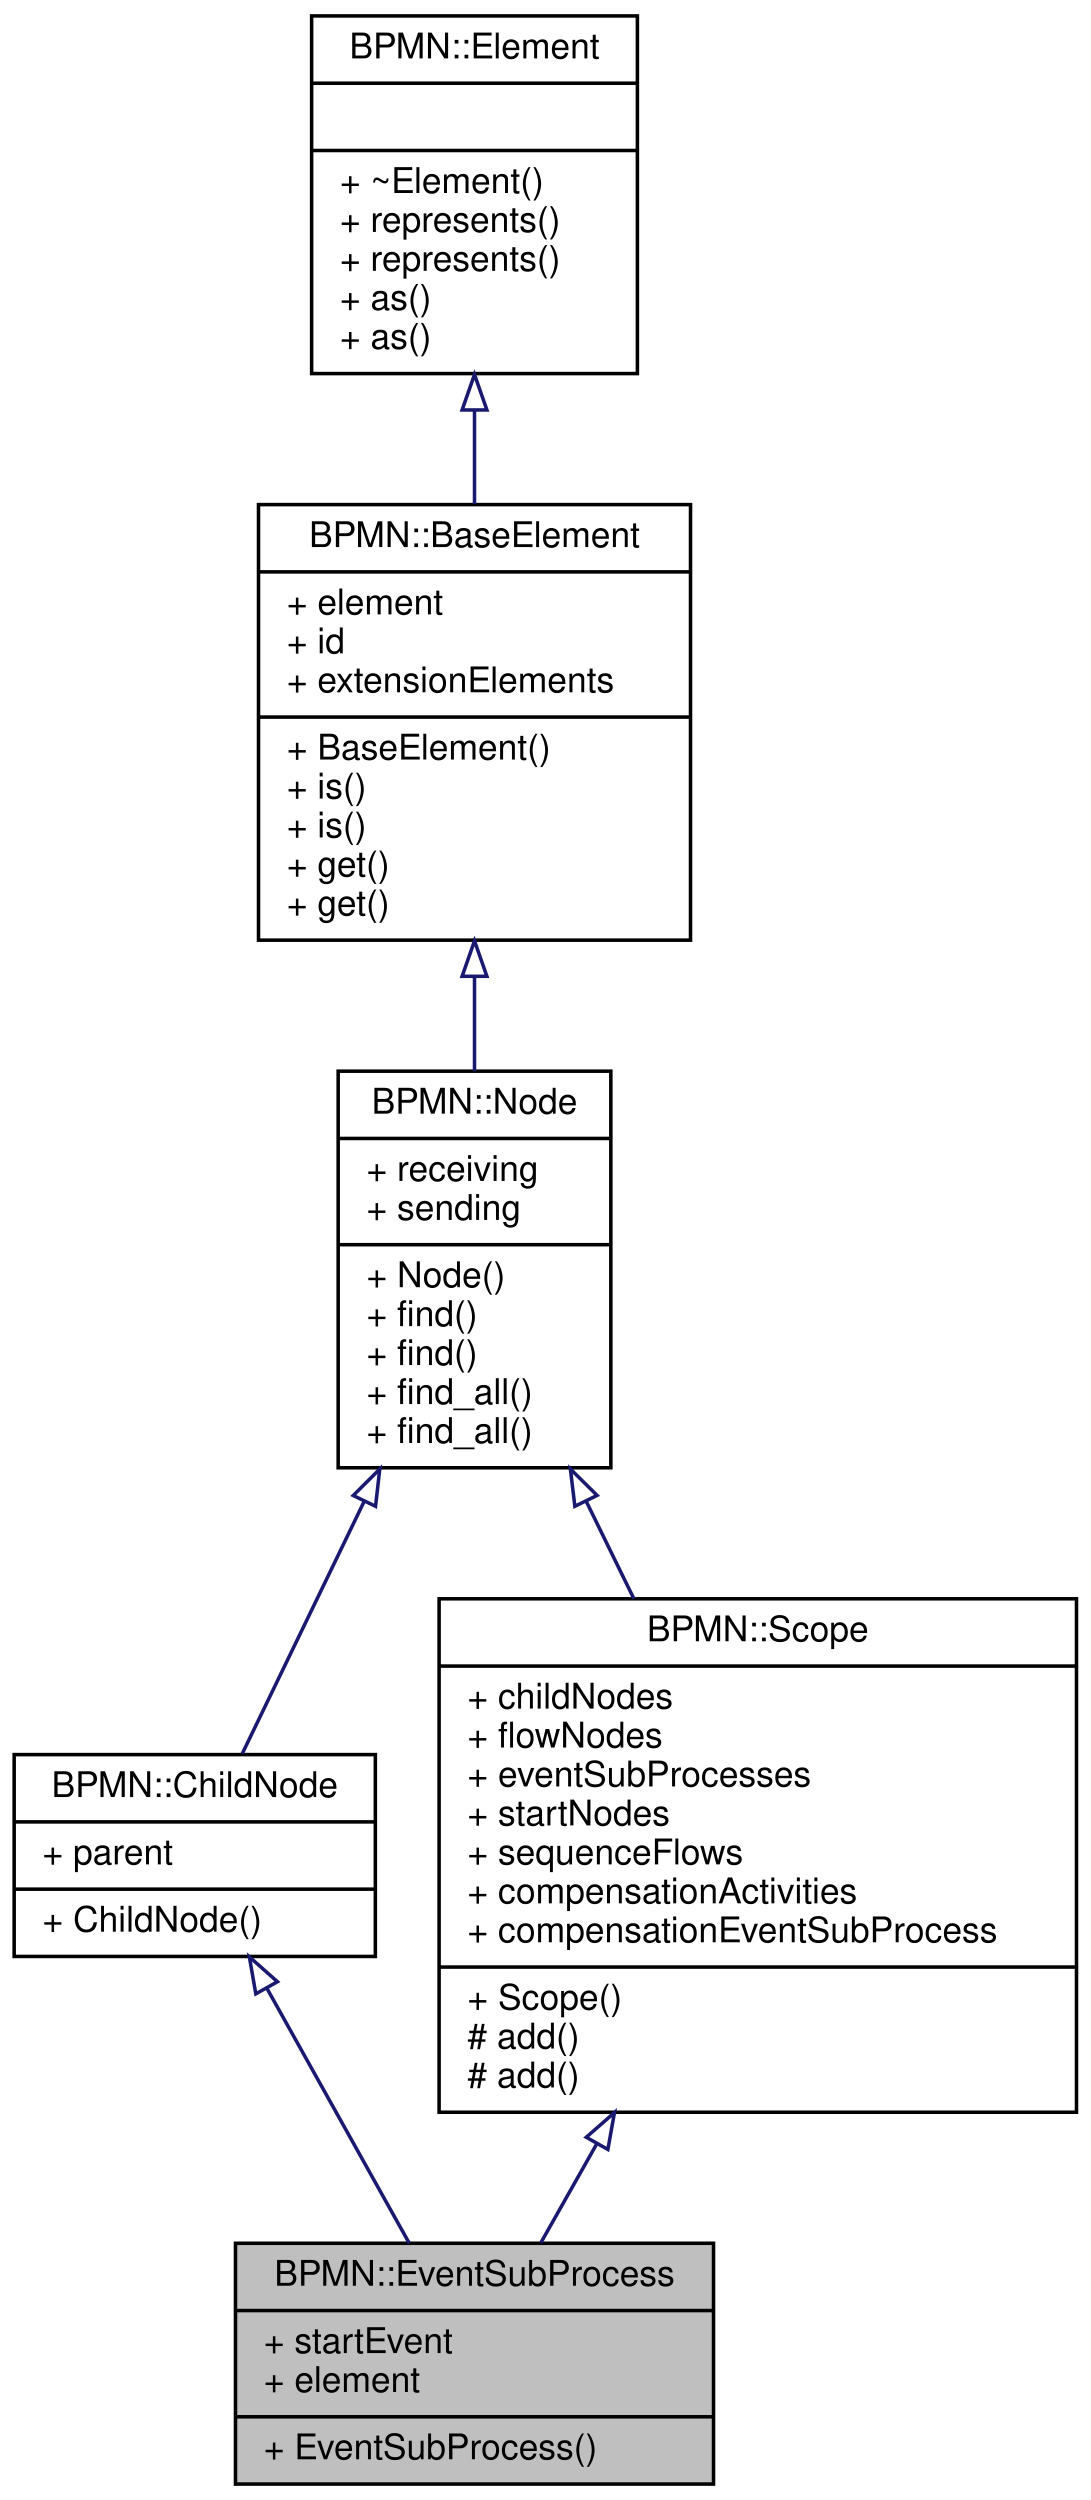
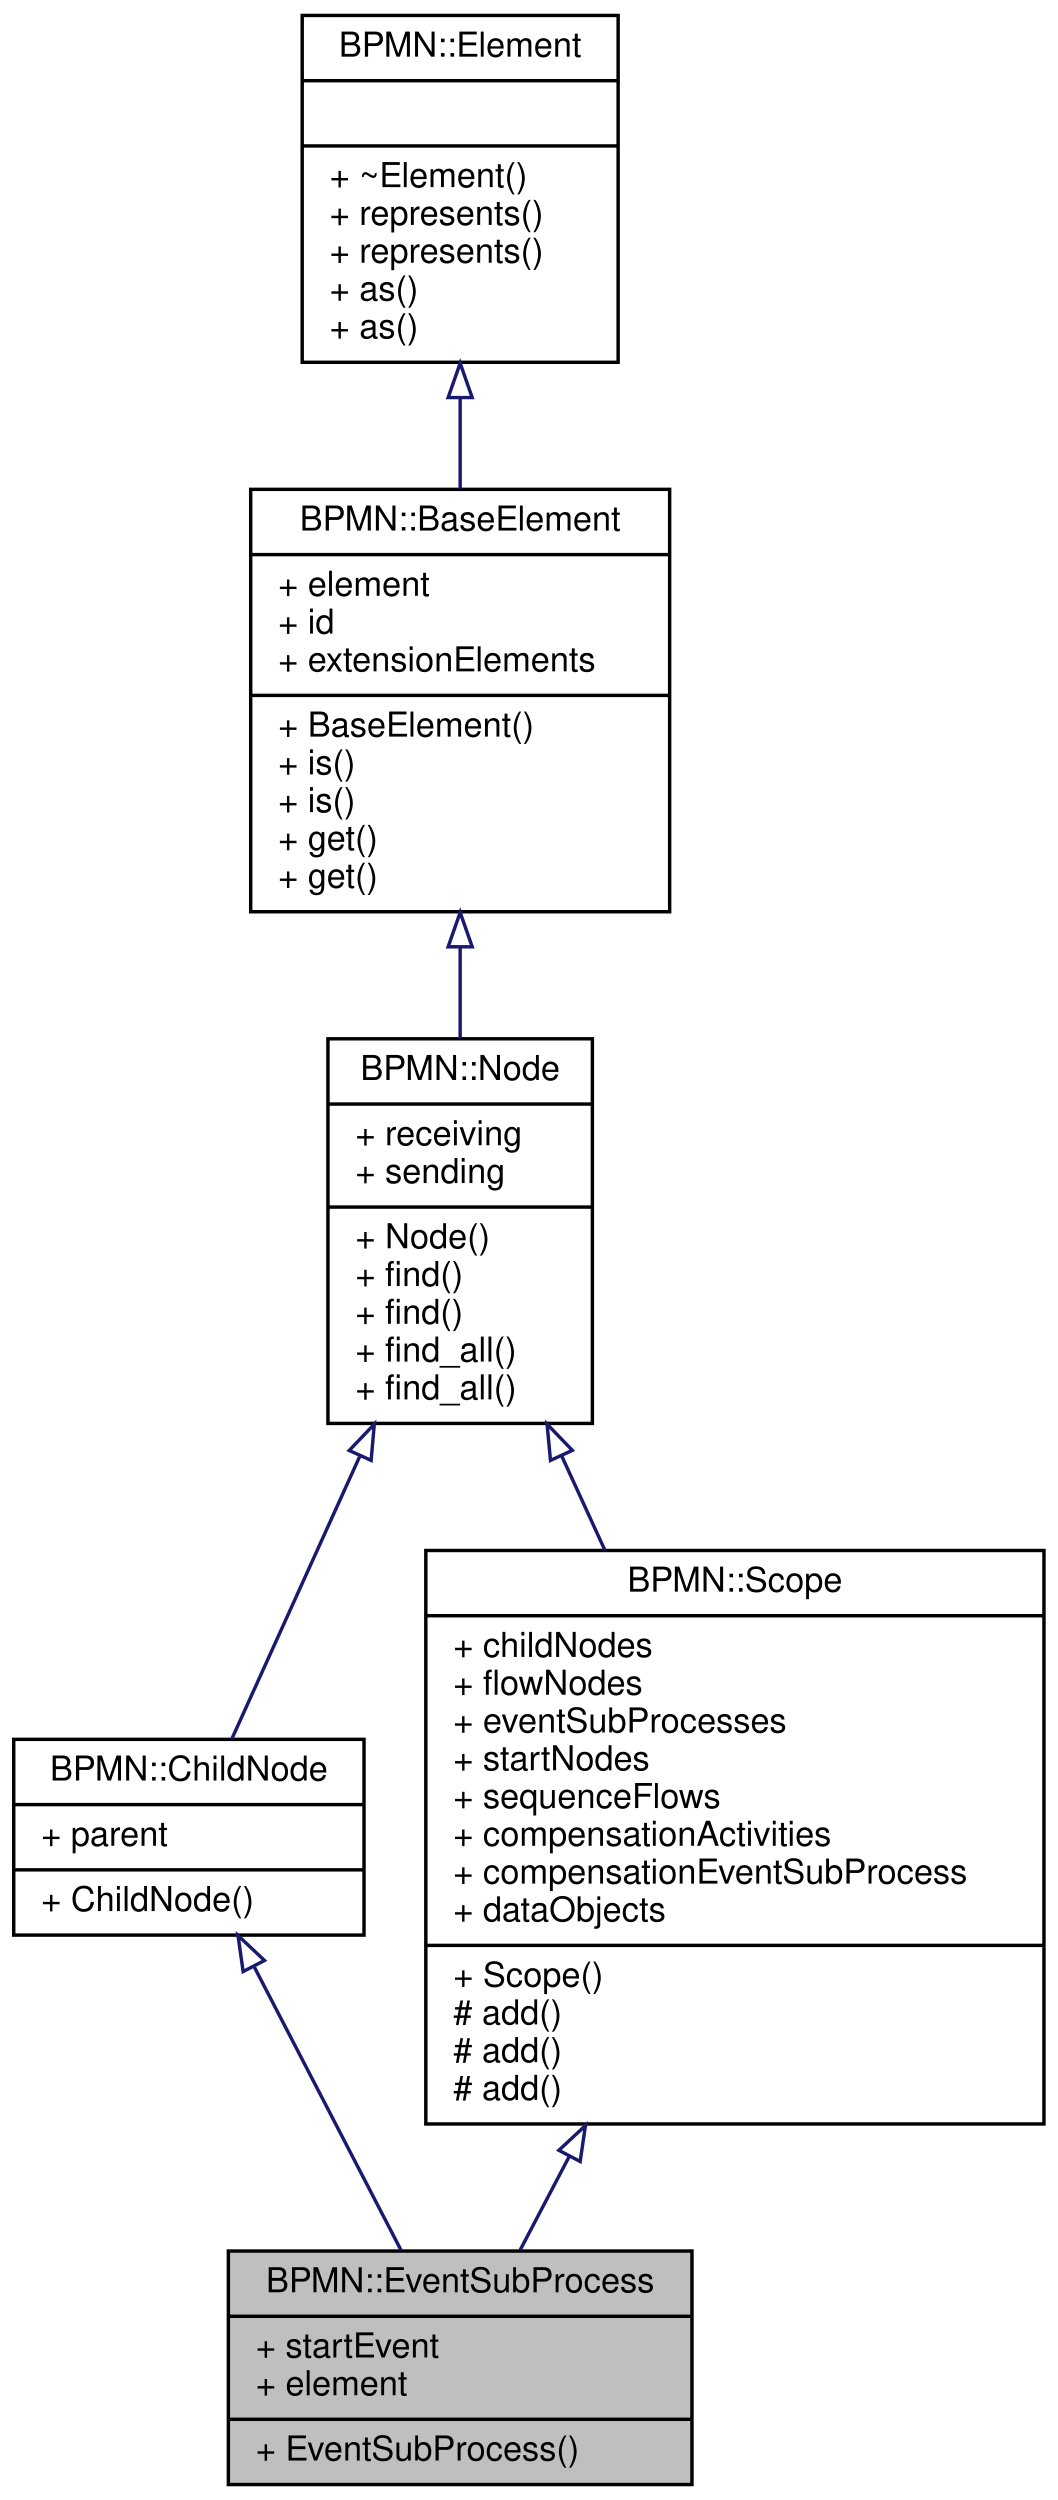
- <svg xmlns="http://www.w3.org/2000/svg" xmlns:xlink="http://www.w3.org/1999/xlink" width="308pt" height="706pt" viewBox="0.00 0.00 308.00 706.00">
-   <g id="graph0" class="graph" transform="scale(1 1) rotate(0) translate(4 702)">
+ <svg xmlns="http://www.w3.org/2000/svg" xmlns:xlink="http://www.w3.org/1999/xlink" width="308pt" height="728pt" viewBox="0.00 0.00 308.00 728.00">
+   <g id="graph0" class="graph" transform="scale(1 1) rotate(0) translate(4 724)">
    <g id="node1" class="node">
      <g id="a_node1">
        <a xlink:title=" ">
          <polygon fill="#bfbfbf" stroke="black" points="62.5,-0.5 62.5,-68.5 197.5,-68.5 197.5,-0.5 62.5,-0.5" />
          <text text-anchor="middle" x="130" y="-56.5" font-family="Helvetica,sans-Serif" font-size="10.00">BPMN::EventSubProcess</text>
          <polyline fill="none" stroke="black" points="62.5,-49.5 197.5,-49.5 " />
          <text text-anchor="start" x="70.5" y="-37.5" font-family="Helvetica,sans-Serif" font-size="10.00">+ startEvent</text>
          <text text-anchor="start" x="70.5" y="-26.5" font-family="Helvetica,sans-Serif" font-size="10.00">+ element</text>
          <polyline fill="none" stroke="black" points="62.5,-19.5 197.5,-19.5 " />
          <text text-anchor="start" x="70.5" y="-7.5" font-family="Helvetica,sans-Serif" font-size="10.00">+ EventSubProcess()</text>
        </a>
      </g>
    </g>
    <g id="node2" class="node">
      <g id="a_node2">
        <a xlink:href="classBPMN_1_1ChildNode.html" target="_top" xlink:title="Base class for BPMN elements within a Scope.">
-           <polygon fill="none" stroke="black" points="0,-149.5 0,-206.5 102,-206.5 102,-149.5 0,-149.5" />
-           <text text-anchor="middle" x="51" y="-194.5" font-family="Helvetica,sans-Serif" font-size="10.00">BPMN::ChildNode</text>
-           <polyline fill="none" stroke="black" points="0,-187.5 102,-187.5 " />
-           <text text-anchor="start" x="8" y="-175.5" font-family="Helvetica,sans-Serif" font-size="10.00">+ parent</text>
-           <polyline fill="none" stroke="black" points="0,-168.5 102,-168.5 " />
-           <text text-anchor="start" x="8" y="-156.5" font-family="Helvetica,sans-Serif" font-size="10.00">+ ChildNode()</text>
+           <polygon fill="none" stroke="black" points="0,-160.5 0,-217.5 102,-217.5 102,-160.5 0,-160.5" />
+           <text text-anchor="middle" x="51" y="-205.5" font-family="Helvetica,sans-Serif" font-size="10.00">BPMN::ChildNode</text>
+           <polyline fill="none" stroke="black" points="0,-198.5 102,-198.5 " />
+           <text text-anchor="start" x="8" y="-186.5" font-family="Helvetica,sans-Serif" font-size="10.00">+ parent</text>
+           <polyline fill="none" stroke="black" points="0,-179.5 102,-179.5 " />
+           <text text-anchor="start" x="8" y="-167.5" font-family="Helvetica,sans-Serif" font-size="10.00">+ ChildNode()</text>
        </a>
      </g>
    </g>
    <g id="edge1" class="edge">
-       <path fill="none" stroke="midnightblue" d="M71.34,-140.56C83.76,-118.32 99.51,-90.11 111.57,-68.52" />
-       <polygon fill="none" stroke="midnightblue" points="68.24,-138.94 66.42,-149.38 74.35,-142.36 68.24,-138.94" />
+       <path fill="none" stroke="midnightblue" d="M70.07,-151.18C83.08,-126.06 100.17,-93.08 112.77,-68.76" />
+       <polygon fill="none" stroke="midnightblue" points="66.8,-149.89 65.31,-160.38 73.01,-153.11 66.8,-149.89" />
    </g>
    <g id="node3" class="node">
      <g id="a_node3">
        <a xlink:href="classBPMN_1_1Node.html" target="_top" xlink:title="Base class for all nodes in a BPMN model.">
-           <polygon fill="none" stroke="black" points="91.5,-287.5 91.5,-399.5 168.5,-399.5 168.5,-287.5 91.5,-287.5" />
-           <text text-anchor="middle" x="130" y="-387.5" font-family="Helvetica,sans-Serif" font-size="10.00">BPMN::Node</text>
-           <polyline fill="none" stroke="black" points="91.5,-380.5 168.5,-380.5 " />
-           <text text-anchor="start" x="99.5" y="-368.5" font-family="Helvetica,sans-Serif" font-size="10.00">+ receiving</text>
-           <text text-anchor="start" x="99.5" y="-357.5" font-family="Helvetica,sans-Serif" font-size="10.00">+ sending</text>
-           <polyline fill="none" stroke="black" points="91.5,-350.5 168.5,-350.5 " />
-           <text text-anchor="start" x="99.5" y="-338.5" font-family="Helvetica,sans-Serif" font-size="10.00">+ Node()</text>
-           <text text-anchor="start" x="99.5" y="-327.5" font-family="Helvetica,sans-Serif" font-size="10.00">+ find()</text>
-           <text text-anchor="start" x="99.5" y="-316.5" font-family="Helvetica,sans-Serif" font-size="10.00">+ find()</text>
-           <text text-anchor="start" x="99.5" y="-305.5" font-family="Helvetica,sans-Serif" font-size="10.00">+ find_all()</text>
-           <text text-anchor="start" x="99.5" y="-294.5" font-family="Helvetica,sans-Serif" font-size="10.00">+ find_all()</text>
+           <polygon fill="none" stroke="black" points="91.5,-309.5 91.5,-421.5 168.5,-421.5 168.5,-309.5 91.5,-309.5" />
+           <text text-anchor="middle" x="130" y="-409.5" font-family="Helvetica,sans-Serif" font-size="10.00">BPMN::Node</text>
+           <polyline fill="none" stroke="black" points="91.5,-402.5 168.5,-402.5 " />
+           <text text-anchor="start" x="99.5" y="-390.5" font-family="Helvetica,sans-Serif" font-size="10.00">+ receiving</text>
+           <text text-anchor="start" x="99.5" y="-379.5" font-family="Helvetica,sans-Serif" font-size="10.00">+ sending</text>
+           <polyline fill="none" stroke="black" points="91.5,-372.5 168.5,-372.5 " />
+           <text text-anchor="start" x="99.5" y="-360.5" font-family="Helvetica,sans-Serif" font-size="10.00">+ Node()</text>
+           <text text-anchor="start" x="99.5" y="-349.5" font-family="Helvetica,sans-Serif" font-size="10.00">+ find()</text>
+           <text text-anchor="start" x="99.5" y="-338.5" font-family="Helvetica,sans-Serif" font-size="10.00">+ find()</text>
+           <text text-anchor="start" x="99.5" y="-327.5" font-family="Helvetica,sans-Serif" font-size="10.00">+ find_all()</text>
+           <text text-anchor="start" x="99.5" y="-316.5" font-family="Helvetica,sans-Serif" font-size="10.00">+ find_all()</text>
        </a>
      </g>
    </g>
    <g id="edge2" class="edge">
-       <path fill="none" stroke="midnightblue" d="M98.9,-278.13C86.92,-253.35 73.86,-226.32 64.41,-206.76" />
-       <polygon fill="none" stroke="midnightblue" points="95.75,-279.67 103.25,-287.15 102.05,-276.62 95.75,-279.67" />
+       <path fill="none" stroke="midnightblue" d="M100.71,-299.81C87.86,-271.42 73.46,-239.6 63.47,-217.55" />
+       <polygon fill="none" stroke="midnightblue" points="97.69,-301.62 105,-309.29 104.07,-298.73 97.69,-301.62" />
    </g>
    <g id="node6" class="node">
      <g id="a_node6">
        <a xlink:href="classBPMN_1_1Scope.html" target="_top" xlink:title="Base class for BPMN elements that may contain a ChildNode elements.">
-           <polygon fill="none" stroke="black" points="120,-105.5 120,-250.5 300,-250.5 300,-105.5 120,-105.5" />
-           <text text-anchor="middle" x="210" y="-238.5" font-family="Helvetica,sans-Serif" font-size="10.00">BPMN::Scope</text>
-           <polyline fill="none" stroke="black" points="120,-231.5 300,-231.5 " />
-           <text text-anchor="start" x="128" y="-219.5" font-family="Helvetica,sans-Serif" font-size="10.00">+ childNodes</text>
-           <text text-anchor="start" x="128" y="-208.5" font-family="Helvetica,sans-Serif" font-size="10.00">+ flowNodes</text>
-           <text text-anchor="start" x="128" y="-197.5" font-family="Helvetica,sans-Serif" font-size="10.00">+ eventSubProcesses</text>
-           <text text-anchor="start" x="128" y="-186.5" font-family="Helvetica,sans-Serif" font-size="10.00">+ startNodes</text>
-           <text text-anchor="start" x="128" y="-175.5" font-family="Helvetica,sans-Serif" font-size="10.00">+ sequenceFlows</text>
-           <text text-anchor="start" x="128" y="-164.5" font-family="Helvetica,sans-Serif" font-size="10.00">+ compensationActivities</text>
-           <text text-anchor="start" x="128" y="-153.5" font-family="Helvetica,sans-Serif" font-size="10.00">+ compensationEventSubProcess</text>
-           <polyline fill="none" stroke="black" points="120,-146.5 300,-146.5 " />
-           <text text-anchor="start" x="128" y="-134.5" font-family="Helvetica,sans-Serif" font-size="10.00">+ Scope()</text>
+           <polygon fill="none" stroke="black" points="120,-105.5 120,-272.5 300,-272.5 300,-105.5 120,-105.5" />
+           <text text-anchor="middle" x="210" y="-260.5" font-family="Helvetica,sans-Serif" font-size="10.00">BPMN::Scope</text>
+           <polyline fill="none" stroke="black" points="120,-253.5 300,-253.5 " />
+           <text text-anchor="start" x="128" y="-241.5" font-family="Helvetica,sans-Serif" font-size="10.00">+ childNodes</text>
+           <text text-anchor="start" x="128" y="-230.5" font-family="Helvetica,sans-Serif" font-size="10.00">+ flowNodes</text>
+           <text text-anchor="start" x="128" y="-219.5" font-family="Helvetica,sans-Serif" font-size="10.00">+ eventSubProcesses</text>
+           <text text-anchor="start" x="128" y="-208.5" font-family="Helvetica,sans-Serif" font-size="10.00">+ startNodes</text>
+           <text text-anchor="start" x="128" y="-197.5" font-family="Helvetica,sans-Serif" font-size="10.00">+ sequenceFlows</text>
+           <text text-anchor="start" x="128" y="-186.5" font-family="Helvetica,sans-Serif" font-size="10.00">+ compensationActivities</text>
+           <text text-anchor="start" x="128" y="-175.5" font-family="Helvetica,sans-Serif" font-size="10.00">+ compensationEventSubProcess</text>
+           <text text-anchor="start" x="128" y="-164.5" font-family="Helvetica,sans-Serif" font-size="10.00">+ dataObjects</text>
+           <polyline fill="none" stroke="black" points="120,-157.5 300,-157.5 " />
+           <text text-anchor="start" x="128" y="-145.5" font-family="Helvetica,sans-Serif" font-size="10.00">+ Scope()</text>
+           <text text-anchor="start" x="128" y="-134.5" font-family="Helvetica,sans-Serif" font-size="10.00"># add()</text>
          <text text-anchor="start" x="128" y="-123.5" font-family="Helvetica,sans-Serif" font-size="10.00"># add()</text>
          <text text-anchor="start" x="128" y="-112.5" font-family="Helvetica,sans-Serif" font-size="10.00"># add()</text>
        </a>
      </g>
    </g>
    <g id="edge6" class="edge">
-       <path fill="none" stroke="midnightblue" d="M161.61,-277.9C166.01,-268.91 170.55,-259.63 175,-250.53" />
-       <polygon fill="none" stroke="midnightblue" points="158.34,-276.63 157.08,-287.15 164.62,-279.7 158.34,-276.63" />
+       <path fill="none" stroke="midnightblue" d="M159.53,-300.09C163.64,-291.13 167.9,-281.82 172.14,-272.59" />
+       <polygon fill="none" stroke="midnightblue" points="156.3,-298.74 155.31,-309.29 162.66,-301.66 156.3,-298.74" />
    </g>
    <g id="node4" class="node">
      <g id="a_node4">
        <a xlink:href="classBPMN_1_1BaseElement.html" target="_top" xlink:title="Base class for all core BPMN elements.">
-           <polygon fill="none" stroke="black" points="69,-436.5 69,-559.5 191,-559.5 191,-436.5 69,-436.5" />
-           <text text-anchor="middle" x="130" y="-547.5" font-family="Helvetica,sans-Serif" font-size="10.00">BPMN::BaseElement</text>
-           <polyline fill="none" stroke="black" points="69,-540.5 191,-540.5 " />
-           <text text-anchor="start" x="77" y="-528.5" font-family="Helvetica,sans-Serif" font-size="10.00">+ element</text>
-           <text text-anchor="start" x="77" y="-517.5" font-family="Helvetica,sans-Serif" font-size="10.00">+ id</text>
-           <text text-anchor="start" x="77" y="-506.5" font-family="Helvetica,sans-Serif" font-size="10.00">+ extensionElements</text>
-           <polyline fill="none" stroke="black" points="69,-499.5 191,-499.5 " />
-           <text text-anchor="start" x="77" y="-487.5" font-family="Helvetica,sans-Serif" font-size="10.00">+ BaseElement()</text>
-           <text text-anchor="start" x="77" y="-476.5" font-family="Helvetica,sans-Serif" font-size="10.00">+ is()</text>
-           <text text-anchor="start" x="77" y="-465.5" font-family="Helvetica,sans-Serif" font-size="10.00">+ is()</text>
-           <text text-anchor="start" x="77" y="-454.5" font-family="Helvetica,sans-Serif" font-size="10.00">+ get()</text>
-           <text text-anchor="start" x="77" y="-443.5" font-family="Helvetica,sans-Serif" font-size="10.00">+ get()</text>
+           <polygon fill="none" stroke="black" points="69,-458.5 69,-581.5 191,-581.5 191,-458.5 69,-458.5" />
+           <text text-anchor="middle" x="130" y="-569.5" font-family="Helvetica,sans-Serif" font-size="10.00">BPMN::BaseElement</text>
+           <polyline fill="none" stroke="black" points="69,-562.5 191,-562.5 " />
+           <text text-anchor="start" x="77" y="-550.5" font-family="Helvetica,sans-Serif" font-size="10.00">+ element</text>
+           <text text-anchor="start" x="77" y="-539.5" font-family="Helvetica,sans-Serif" font-size="10.00">+ id</text>
+           <text text-anchor="start" x="77" y="-528.5" font-family="Helvetica,sans-Serif" font-size="10.00">+ extensionElements</text>
+           <polyline fill="none" stroke="black" points="69,-521.5 191,-521.5 " />
+           <text text-anchor="start" x="77" y="-509.5" font-family="Helvetica,sans-Serif" font-size="10.00">+ BaseElement()</text>
+           <text text-anchor="start" x="77" y="-498.5" font-family="Helvetica,sans-Serif" font-size="10.00">+ is()</text>
+           <text text-anchor="start" x="77" y="-487.5" font-family="Helvetica,sans-Serif" font-size="10.00">+ is()</text>
+           <text text-anchor="start" x="77" y="-476.5" font-family="Helvetica,sans-Serif" font-size="10.00">+ get()</text>
+           <text text-anchor="start" x="77" y="-465.5" font-family="Helvetica,sans-Serif" font-size="10.00">+ get()</text>
        </a>
      </g>
    </g>
    <g id="edge3" class="edge">
-       <path fill="none" stroke="midnightblue" d="M130,-426.25C130,-417.29 130,-408.23 130,-399.56" />
-       <polygon fill="none" stroke="midnightblue" points="126.5,-426.29 130,-436.29 133.5,-426.29 126.5,-426.29" />
+       <path fill="none" stroke="midnightblue" d="M130,-448.25C130,-439.29 130,-430.23 130,-421.56" />
+       <polygon fill="none" stroke="midnightblue" points="126.5,-448.29 130,-458.29 133.5,-448.29 126.5,-448.29" />
    </g>
    <g id="node5" class="node">
      <g id="a_node5">
        <a xlink:href="classBPMN_1_1Element.html" target="_top" xlink:title="Abstract base class for all elements in a BPMN model.">
-           <polygon fill="none" stroke="black" points="84,-596.5 84,-697.5 176,-697.5 176,-596.5 84,-596.5" />
-           <text text-anchor="middle" x="130" y="-685.5" font-family="Helvetica,sans-Serif" font-size="10.00">BPMN::Element</text>
-           <polyline fill="none" stroke="black" points="84,-678.5 176,-678.5 " />
-           <text text-anchor="middle" x="130" y="-666.5" font-family="Helvetica,sans-Serif" font-size="10.00"> </text>
-           <polyline fill="none" stroke="black" points="84,-659.5 176,-659.5 " />
-           <text text-anchor="start" x="92" y="-647.5" font-family="Helvetica,sans-Serif" font-size="10.00">+ ~Element()</text>
-           <text text-anchor="start" x="92" y="-636.5" font-family="Helvetica,sans-Serif" font-size="10.00">+ represents()</text>
-           <text text-anchor="start" x="92" y="-625.5" font-family="Helvetica,sans-Serif" font-size="10.00">+ represents()</text>
-           <text text-anchor="start" x="92" y="-614.5" font-family="Helvetica,sans-Serif" font-size="10.00">+ as()</text>
-           <text text-anchor="start" x="92" y="-603.5" font-family="Helvetica,sans-Serif" font-size="10.00">+ as()</text>
+           <polygon fill="none" stroke="black" points="84,-618.5 84,-719.5 176,-719.5 176,-618.5 84,-618.5" />
+           <text text-anchor="middle" x="130" y="-707.5" font-family="Helvetica,sans-Serif" font-size="10.00">BPMN::Element</text>
+           <polyline fill="none" stroke="black" points="84,-700.5 176,-700.5 " />
+           <text text-anchor="middle" x="130" y="-688.5" font-family="Helvetica,sans-Serif" font-size="10.00"> </text>
+           <polyline fill="none" stroke="black" points="84,-681.5 176,-681.5 " />
+           <text text-anchor="start" x="92" y="-669.5" font-family="Helvetica,sans-Serif" font-size="10.00">+ ~Element()</text>
+           <text text-anchor="start" x="92" y="-658.5" font-family="Helvetica,sans-Serif" font-size="10.00">+ represents()</text>
+           <text text-anchor="start" x="92" y="-647.5" font-family="Helvetica,sans-Serif" font-size="10.00">+ represents()</text>
+           <text text-anchor="start" x="92" y="-636.5" font-family="Helvetica,sans-Serif" font-size="10.00">+ as()</text>
+           <text text-anchor="start" x="92" y="-625.5" font-family="Helvetica,sans-Serif" font-size="10.00">+ as()</text>
        </a>
      </g>
    </g>
    <g id="edge4" class="edge">
-       <path fill="none" stroke="midnightblue" d="M130,-586.14C130,-577.41 130,-568.42 130,-559.67" />
-       <polygon fill="none" stroke="midnightblue" points="126.5,-586.23 130,-596.23 133.5,-586.23 126.5,-586.23" />
+       <path fill="none" stroke="midnightblue" d="M130,-608.14C130,-599.41 130,-590.42 130,-581.67" />
+       <polygon fill="none" stroke="midnightblue" points="126.5,-608.23 130,-618.23 133.5,-608.23 126.5,-608.23" />
    </g>
    <g id="edge5" class="edge">
-       <path fill="none" stroke="midnightblue" d="M164.59,-96.69C159,-86.8 153.56,-77.17 148.7,-68.58" />
-       <polygon fill="none" stroke="midnightblue" points="161.56,-98.44 169.53,-105.42 167.66,-94.99 161.56,-98.44" />
+       <path fill="none" stroke="midnightblue" d="M161.78,-96.08C156.7,-86.39 151.8,-77.06 147.44,-68.74" />
+       <polygon fill="none" stroke="midnightblue" points="158.74,-97.83 166.49,-105.06 164.94,-94.57 158.74,-97.83" />
    </g>
  </g>
</svg>
